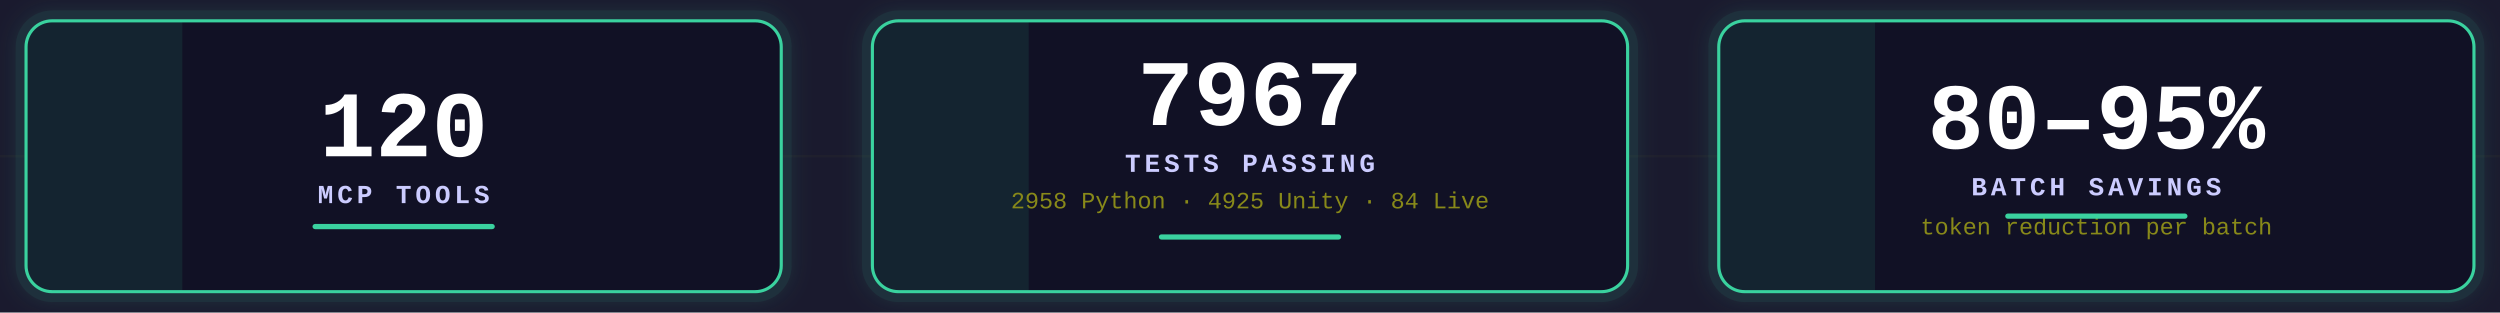
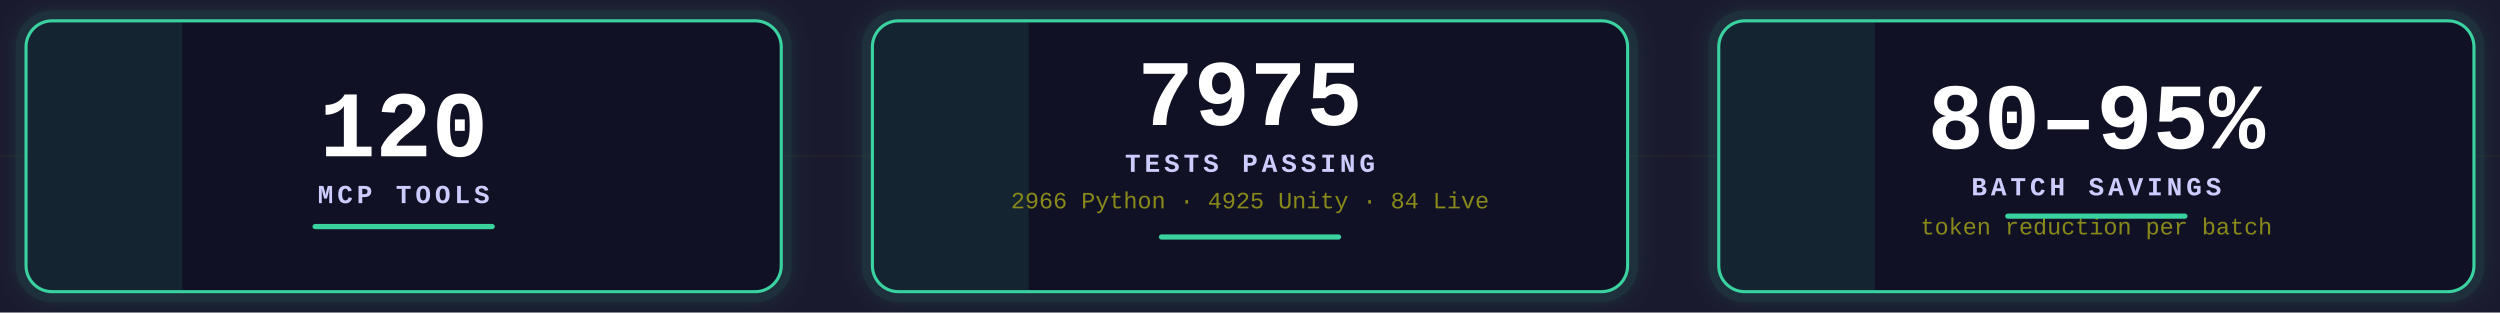
- <svg xmlns="http://www.w3.org/2000/svg" viewBox="0 0 960 120" width="960" height="120" role="img" aria-label="Unity MCP stats: 120 MCP tools, 7967 Tests (2958 Python + 4925 Unity + 84 Live), 80-95% Batch Savings">
+ <svg xmlns="http://www.w3.org/2000/svg" viewBox="0 0 960 120" width="960" height="120" role="img" aria-label="Unity MCP stats: 120 MCP tools, 7975 Tests (2966 Python + 4925 Unity + 84 Live), 80-95% Batch Savings">
  <defs>
    <filter id="sg" x="-25%" y="-30%" width="150%" height="160%">
      <feGaussianBlur stdDeviation="4" result="b" />
      <feMerge>
        <feMergeNode in="b" />
        <feMergeNode in="SourceGraphic" />
      </feMerge>
    </filter>
    <clipPath id="c1">
      <rect x="10" y="8" width="290" height="104" rx="10" />
    </clipPath>
    <clipPath id="c2">
      <rect x="335" y="8" width="290" height="104" rx="10" />
    </clipPath>
    <clipPath id="c3">
      <rect x="660" y="8" width="290" height="104" rx="10" />
    </clipPath>
  </defs>
  <rect width="960" height="120" fill="#1a1a2e" />
  <line x1="0" y1="60" x2="960" y2="60" stroke="#888919" stroke-opacity="0.05" stroke-width="1" />
  <rect x="10" y="8" width="290" height="104" rx="10" fill="none" stroke="#3ad29f" stroke-width="8" opacity="0.12" filter="url(#sg)">
    <animate attributeName="opacity" values="0.25;0.7;0.25" dur="3s" repeatCount="indefinite" begin="0s" />
  </rect>
  <rect x="10" y="8" width="290" height="104" rx="10" fill="#111125" />
  <rect x="10" y="8" width="290" height="104" rx="10" fill="none" stroke="#3ad29f" stroke-width="1.2" />
  <g clip-path="url(#c1)">
    <rect x="10" y="8" width="60" height="104" fill="#3ad29f" fill-opacity="0.10">
      <animateTransform attributeName="transform" type="translate" values="-100,0;400,0" dur="3s" repeatCount="indefinite" begin="0s" />
    </rect>
  </g>
  <text x="155" y="60" text-anchor="middle" font-family="ui-monospace,SFMono-Regular,'SF Mono',Menlo,Consolas,'Liberation Mono',monospace" font-size="36" font-weight="700" fill="#ffffff">120</text>
  <text x="155" y="78" text-anchor="middle" font-family="ui-monospace,SFMono-Regular,'SF Mono',Menlo,Consolas,'Liberation Mono',monospace" font-size="10" font-weight="700" fill="#ccccff" letter-spacing="1.5">MCP TOOLS</text>
  <rect x="120" y="86" width="70" height="2" rx="1" fill="#3ad29f">
    <animate attributeName="opacity" values="0.6;1;0.6" dur="2s" repeatCount="indefinite" begin="0s" />
  </rect>
  <rect x="335" y="8" width="290" height="104" rx="10" fill="none" stroke="#3ad29f" stroke-width="8" opacity="0.12" filter="url(#sg)">
    <animate attributeName="opacity" values="0.25;0.7;0.25" dur="3s" repeatCount="indefinite" begin="0.6s" />
  </rect>
  <rect x="335" y="8" width="290" height="104" rx="10" fill="#111125" />
  <rect x="335" y="8" width="290" height="104" rx="10" fill="none" stroke="#3ad29f" stroke-width="1.2" />
  <g clip-path="url(#c2)">
    <rect x="335" y="8" width="60" height="104" fill="#3ad29f" fill-opacity="0.10">
      <animateTransform attributeName="transform" type="translate" values="-100,0;400,0" dur="3s" repeatCount="indefinite" begin="0.5s" />
    </rect>
  </g>
-   <text x="480" y="48" text-anchor="middle" font-family="ui-monospace,SFMono-Regular,'SF Mono',Menlo,Consolas,'Liberation Mono',monospace" font-size="36" font-weight="700" fill="#ffffff">7967</text>
+   <text x="480" y="48" text-anchor="middle" font-family="ui-monospace,SFMono-Regular,'SF Mono',Menlo,Consolas,'Liberation Mono',monospace" font-size="36" font-weight="700" fill="#ffffff">7975</text>
  <text x="480" y="66" text-anchor="middle" font-family="ui-monospace,SFMono-Regular,'SF Mono',Menlo,Consolas,'Liberation Mono',monospace" font-size="10" font-weight="700" fill="#ccccff" letter-spacing="1.5">TESTS PASSING</text>
-   <text x="480" y="80" text-anchor="middle" font-family="ui-monospace,SFMono-Regular,'SF Mono',Menlo,Consolas,'Liberation Mono',monospace" font-size="9" fill="#888919">2958 Python · 4925 Unity · 84 Live</text>
+   <text x="480" y="80" text-anchor="middle" font-family="ui-monospace,SFMono-Regular,'SF Mono',Menlo,Consolas,'Liberation Mono',monospace" font-size="9" fill="#888919">2966 Python · 4925 Unity · 84 Live</text>
  <rect x="445" y="90" width="70" height="2" rx="1" fill="#3ad29f">
    <animate attributeName="opacity" values="0.6;1;0.6" dur="2s" repeatCount="indefinite" begin="0.4s" />
  </rect>
  <rect x="660" y="8" width="290" height="104" rx="10" fill="none" stroke="#3ad29f" stroke-width="8" opacity="0.12" filter="url(#sg)">
    <animate attributeName="opacity" values="0.25;0.7;0.25" dur="3s" repeatCount="indefinite" begin="1.2s" />
  </rect>
  <rect x="660" y="8" width="290" height="104" rx="10" fill="#111125" />
  <rect x="660" y="8" width="290" height="104" rx="10" fill="none" stroke="#3ad29f" stroke-width="1.2" />
  <g clip-path="url(#c3)">
    <rect x="660" y="8" width="60" height="104" fill="#3ad29f" fill-opacity="0.10">
      <animateTransform attributeName="transform" type="translate" values="-100,0;400,0" dur="3s" repeatCount="indefinite" begin="1.0s" />
    </rect>
  </g>
  <text x="805" y="57" text-anchor="middle" font-family="ui-monospace,SFMono-Regular,'SF Mono',Menlo,Consolas,'Liberation Mono',monospace" font-size="36" font-weight="700" fill="#ffffff">80–95%</text>
  <text x="805" y="75" text-anchor="middle" font-family="ui-monospace,SFMono-Regular,'SF Mono',Menlo,Consolas,'Liberation Mono',monospace" font-size="10" font-weight="700" fill="#ccccff" letter-spacing="1.5">BATCH SAVINGS</text>
  <text x="805" y="90" text-anchor="middle" font-family="ui-monospace,SFMono-Regular,'SF Mono',Menlo,Consolas,'Liberation Mono',monospace" font-size="9" fill="#888919">token reduction per batch</text>
  <rect x="770" y="82" width="70" height="2" rx="1" fill="#3ad29f">
    <animate attributeName="opacity" values="0.6;1;0.6" dur="2s" repeatCount="indefinite" begin="0.8s" />
  </rect>
</svg>
